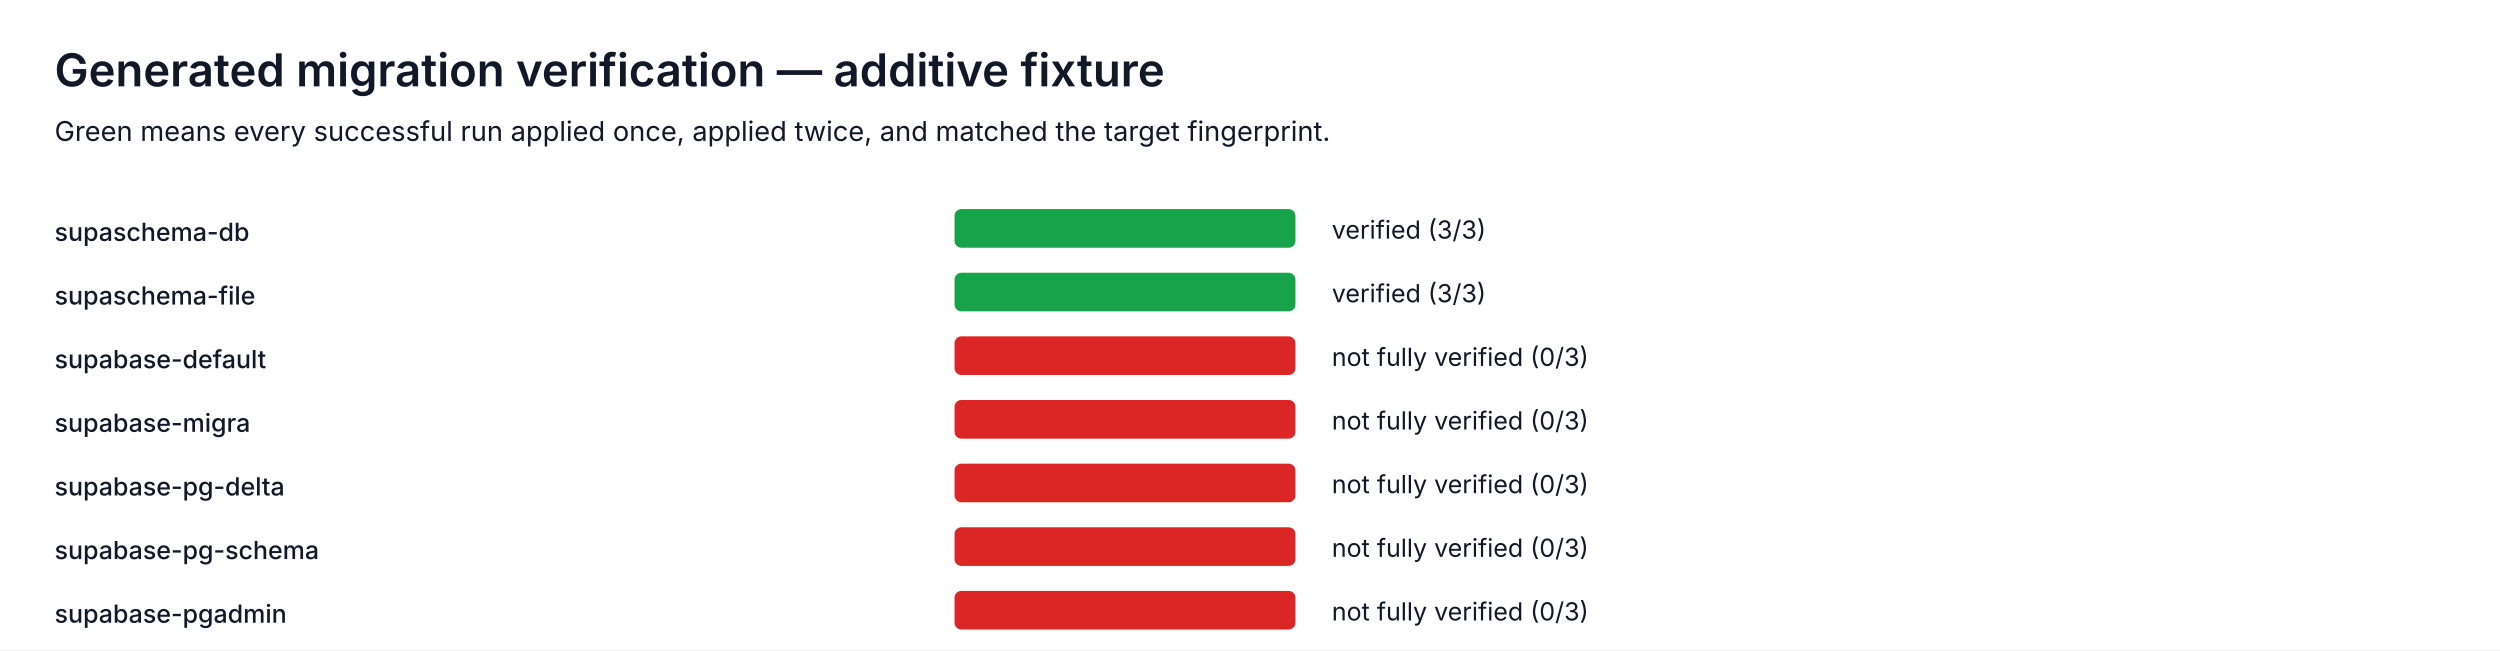
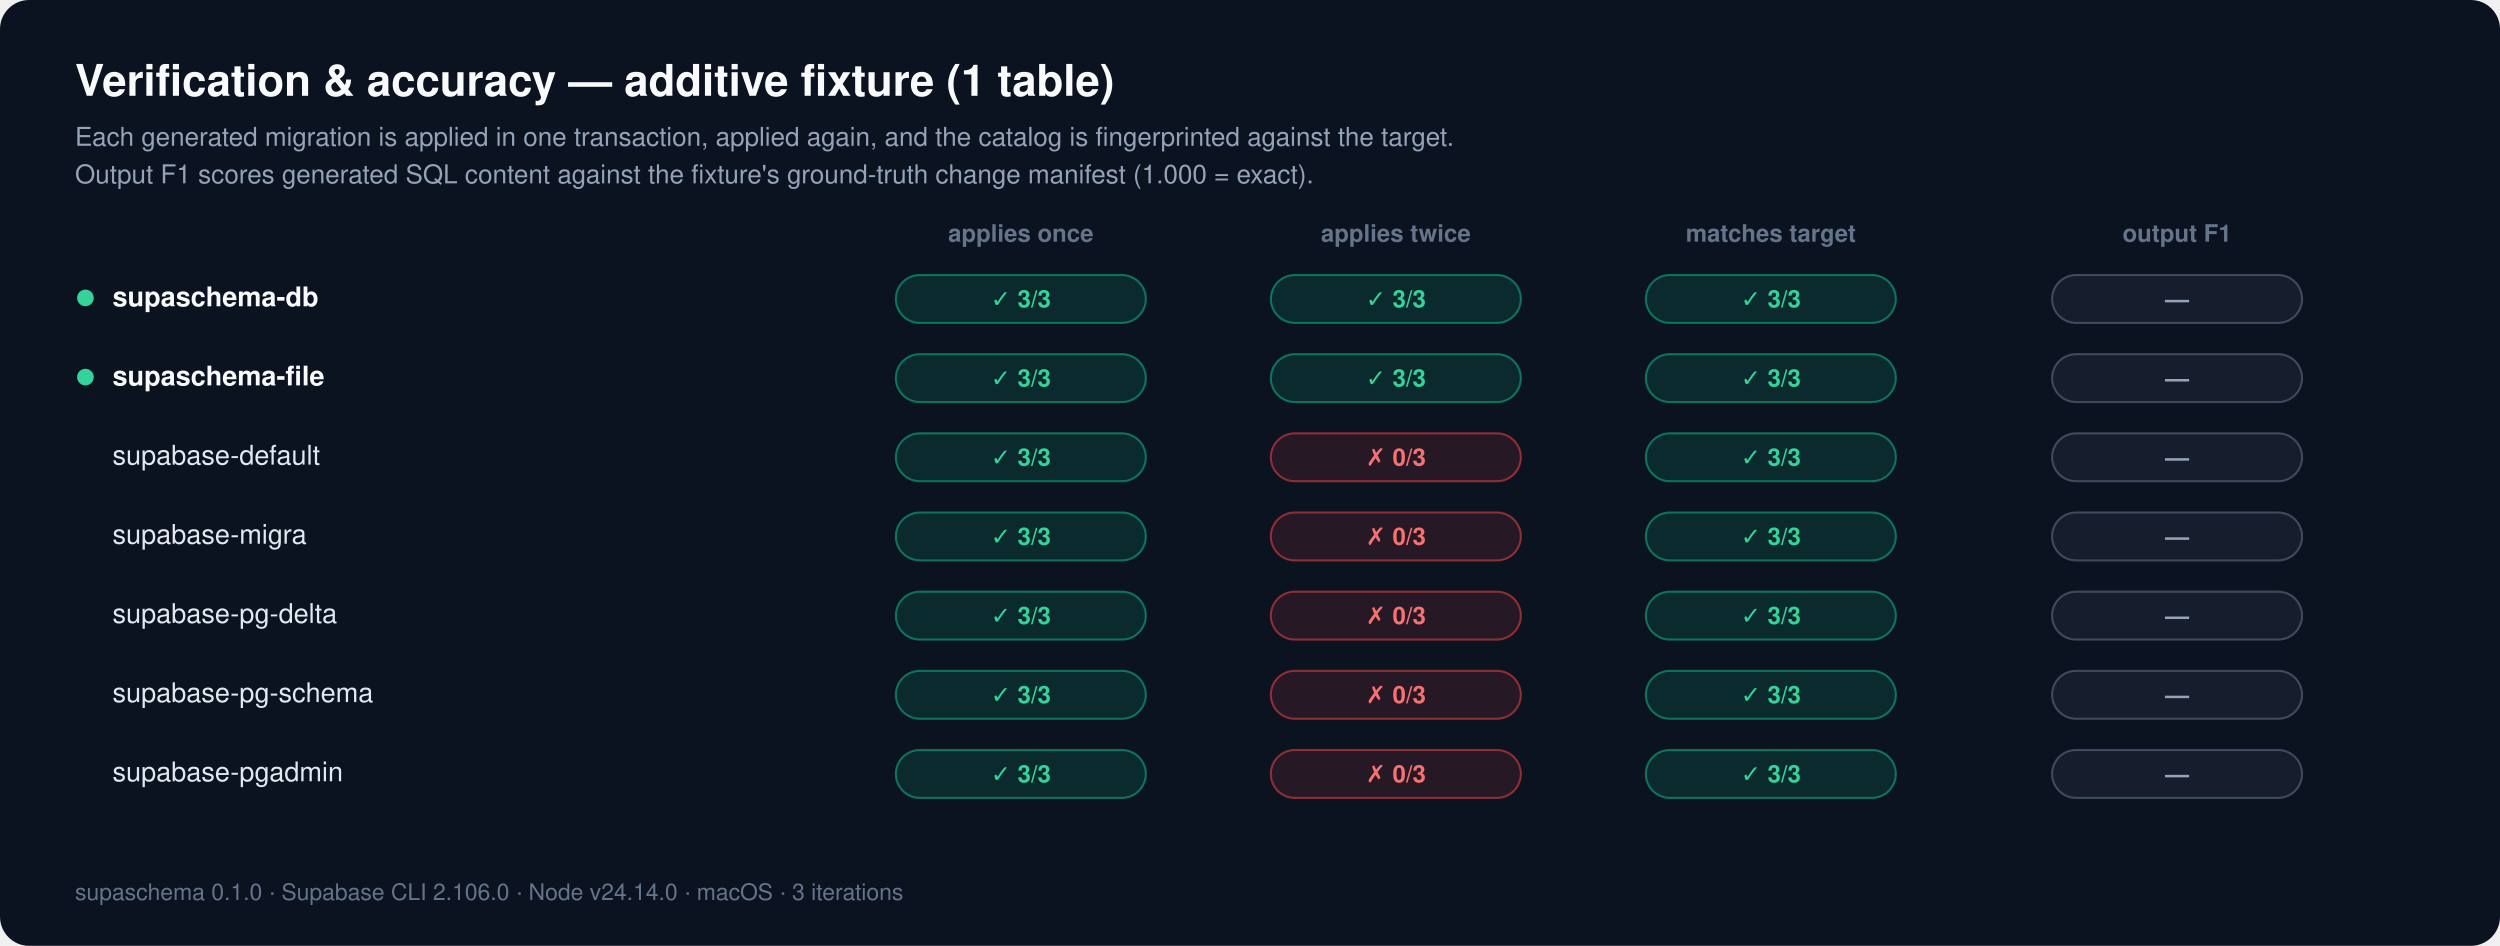
- <svg xmlns="http://www.w3.org/2000/svg" width="1100" height="286" viewBox="0 0 1100 286" role="img">
-   <rect width="100%" height="100%" fill="#ffffff" />
-   <text x="24" y="38" fill="#111827" font-family="Inter, Arial, sans-serif" font-size="20" font-weight="600">Generated migration verification — additive fixture</text>
-   <text x="24" y="62" fill="#111827" font-family="Inter, Arial, sans-serif" font-size="12" font-weight="400">Green means every successful run applied once, applied twice, and matched the target fingerprint.</text>
-   <text x="24" y="106" fill="#111827" font-family="Inter, Arial, sans-serif" font-size="11" font-weight="500">supaschema-db</text>
-   <rect x="420" y="92" width="150" height="17" rx="3" fill="#16a34a" />
-   <text x="586" y="105" fill="#111827" font-family="Inter, Arial, sans-serif" font-size="11" font-weight="400">verified (3/3)</text>
-   <text x="24" y="134" fill="#111827" font-family="Inter, Arial, sans-serif" font-size="11" font-weight="500">supaschema-file</text>
-   <rect x="420" y="120" width="150" height="17" rx="3" fill="#16a34a" />
-   <text x="586" y="133" fill="#111827" font-family="Inter, Arial, sans-serif" font-size="11" font-weight="400">verified (3/3)</text>
-   <text x="24" y="162" fill="#111827" font-family="Inter, Arial, sans-serif" font-size="11" font-weight="500">supabase-default</text>
-   <rect x="420" y="148" width="150" height="17" rx="3" fill="#dc2626" />
-   <text x="586" y="161" fill="#111827" font-family="Inter, Arial, sans-serif" font-size="11" font-weight="400">not fully verified (0/3)</text>
-   <text x="24" y="190" fill="#111827" font-family="Inter, Arial, sans-serif" font-size="11" font-weight="500">supabase-migra</text>
-   <rect x="420" y="176" width="150" height="17" rx="3" fill="#dc2626" />
-   <text x="586" y="189" fill="#111827" font-family="Inter, Arial, sans-serif" font-size="11" font-weight="400">not fully verified (0/3)</text>
-   <text x="24" y="218" fill="#111827" font-family="Inter, Arial, sans-serif" font-size="11" font-weight="500">supabase-pg-delta</text>
-   <rect x="420" y="204" width="150" height="17" rx="3" fill="#dc2626" />
-   <text x="586" y="217" fill="#111827" font-family="Inter, Arial, sans-serif" font-size="11" font-weight="400">not fully verified (0/3)</text>
-   <text x="24" y="246" fill="#111827" font-family="Inter, Arial, sans-serif" font-size="11" font-weight="500">supabase-pg-schema</text>
-   <rect x="420" y="232" width="150" height="17" rx="3" fill="#dc2626" />
-   <text x="586" y="245" fill="#111827" font-family="Inter, Arial, sans-serif" font-size="11" font-weight="400">not fully verified (0/3)</text>
-   <text x="24" y="274" fill="#111827" font-family="Inter, Arial, sans-serif" font-size="11" font-weight="500">supabase-pgadmin</text>
-   <rect x="420" y="260" width="150" height="17" rx="3" fill="#dc2626" />
-   <text x="586" y="273" fill="#111827" font-family="Inter, Arial, sans-serif" font-size="11" font-weight="400">not fully verified (0/3)</text>
+ <svg xmlns="http://www.w3.org/2000/svg" width="1200" height="454" viewBox="0 0 1200 454" role="img">
+   <defs>
+     <linearGradient id="supaGradient" x1="0" y1="0" x2="1" y2="0">
+       <stop offset="0%" stop-color="#059669" />
+       <stop offset="100%" stop-color="#34d399" />
+     </linearGradient>
+     <linearGradient id="slateGradient" x1="0" y1="0" x2="1" y2="0">
+       <stop offset="0%" stop-color="#3b4757" />
+       <stop offset="100%" stop-color="#526079" />
+     </linearGradient>
+   </defs>
+   <rect width="100%" height="100%" rx="14" fill="#0b1220" />
+   <text x="36.0" y="46.0" fill="#f8fafc" font-family="ui-sans-serif, system-ui, 'Segoe UI', Helvetica, Arial, sans-serif" font-size="21" font-weight="700">Verification &amp; accuracy — additive fixture (1 table)</text>
+   <text x="36.0" y="70.0" fill="#94a3b8" font-family="ui-sans-serif, system-ui, 'Segoe UI', Helvetica, Arial, sans-serif" font-size="12.5" font-weight="400">Each generated migration is applied in one transaction, applied again, and the catalog is fingerprinted against the target.</text>
+   <text x="36.0" y="88.0" fill="#94a3b8" font-family="ui-sans-serif, system-ui, 'Segoe UI', Helvetica, Arial, sans-serif" font-size="12.5" font-weight="400">Output F1 scores generated SQL content against the fixture's ground-truth change manifest (1.000 = exact).</text>
+   <text x="490.0" y="116.0" fill="#64748b" font-family="ui-sans-serif, system-ui, 'Segoe UI', Helvetica, Arial, sans-serif" font-size="11.5" font-weight="600" text-anchor="middle">applies once</text>
+   <text x="670.0" y="116.0" fill="#64748b" font-family="ui-sans-serif, system-ui, 'Segoe UI', Helvetica, Arial, sans-serif" font-size="11.5" font-weight="600" text-anchor="middle">applies twice</text>
+   <text x="850.0" y="116.0" fill="#64748b" font-family="ui-sans-serif, system-ui, 'Segoe UI', Helvetica, Arial, sans-serif" font-size="11.5" font-weight="600" text-anchor="middle">matches target</text>
+   <text x="1045.0" y="116.0" fill="#64748b" font-family="ui-sans-serif, system-ui, 'Segoe UI', Helvetica, Arial, sans-serif" font-size="11.5" font-weight="600" text-anchor="middle">output F1</text>
+   <circle cx="41" cy="143" r="4" fill="#34d399" />
+   <text x="54.0" y="147.0" fill="#f8fafc" font-family="ui-sans-serif, system-ui, 'Segoe UI', Helvetica, Arial, sans-serif" font-size="13" font-weight="650">supaschema-db</text>
+   <rect x="430" y="132" width="120" height="23" rx="11.5" fill="rgba(16,185,129,0.14)" stroke="#10b981" stroke-opacity="0.55" />
+   <text x="490.0" y="147.5" fill="#34d399" font-family="ui-sans-serif, system-ui, 'Segoe UI', Helvetica, Arial, sans-serif" font-size="11.5" font-weight="600" text-anchor="middle">✓ 3/3</text>
+   <rect x="610" y="132" width="120" height="23" rx="11.5" fill="rgba(16,185,129,0.14)" stroke="#10b981" stroke-opacity="0.55" />
+   <text x="670.0" y="147.5" fill="#34d399" font-family="ui-sans-serif, system-ui, 'Segoe UI', Helvetica, Arial, sans-serif" font-size="11.5" font-weight="600" text-anchor="middle">✓ 3/3</text>
+   <rect x="790" y="132" width="120" height="23" rx="11.5" fill="rgba(16,185,129,0.14)" stroke="#10b981" stroke-opacity="0.55" />
+   <text x="850.0" y="147.5" fill="#34d399" font-family="ui-sans-serif, system-ui, 'Segoe UI', Helvetica, Arial, sans-serif" font-size="11.5" font-weight="600" text-anchor="middle">✓ 3/3</text>
+   <rect x="985" y="132" width="120" height="23" rx="11.5" fill="rgba(100,116,139,0.12)" stroke="#64748b" stroke-opacity="0.55" />
+   <text x="1045.0" y="147.5" fill="#94a3b8" font-family="ui-sans-serif, system-ui, 'Segoe UI', Helvetica, Arial, sans-serif" font-size="11.5" font-weight="600" text-anchor="middle">—</text>
+   <circle cx="41" cy="181" r="4" fill="#34d399" />
+   <text x="54.0" y="185.0" fill="#f8fafc" font-family="ui-sans-serif, system-ui, 'Segoe UI', Helvetica, Arial, sans-serif" font-size="13" font-weight="650">supaschema-file</text>
+   <rect x="430" y="170" width="120" height="23" rx="11.5" fill="rgba(16,185,129,0.14)" stroke="#10b981" stroke-opacity="0.55" />
+   <text x="490.0" y="185.5" fill="#34d399" font-family="ui-sans-serif, system-ui, 'Segoe UI', Helvetica, Arial, sans-serif" font-size="11.5" font-weight="600" text-anchor="middle">✓ 3/3</text>
+   <rect x="610" y="170" width="120" height="23" rx="11.5" fill="rgba(16,185,129,0.14)" stroke="#10b981" stroke-opacity="0.55" />
+   <text x="670.0" y="185.5" fill="#34d399" font-family="ui-sans-serif, system-ui, 'Segoe UI', Helvetica, Arial, sans-serif" font-size="11.5" font-weight="600" text-anchor="middle">✓ 3/3</text>
+   <rect x="790" y="170" width="120" height="23" rx="11.5" fill="rgba(16,185,129,0.14)" stroke="#10b981" stroke-opacity="0.55" />
+   <text x="850.0" y="185.5" fill="#34d399" font-family="ui-sans-serif, system-ui, 'Segoe UI', Helvetica, Arial, sans-serif" font-size="11.5" font-weight="600" text-anchor="middle">✓ 3/3</text>
+   <rect x="985" y="170" width="120" height="23" rx="11.5" fill="rgba(100,116,139,0.12)" stroke="#64748b" stroke-opacity="0.55" />
+   <text x="1045.0" y="185.5" fill="#94a3b8" font-family="ui-sans-serif, system-ui, 'Segoe UI', Helvetica, Arial, sans-serif" font-size="11.5" font-weight="600" text-anchor="middle">—</text>
+   <text x="54.0" y="223.0" fill="#e2e8f0" font-family="ui-sans-serif, system-ui, 'Segoe UI', Helvetica, Arial, sans-serif" font-size="13" font-weight="450">supabase-default</text>
+   <rect x="430" y="208" width="120" height="23" rx="11.5" fill="rgba(16,185,129,0.14)" stroke="#10b981" stroke-opacity="0.55" />
+   <text x="490.0" y="223.5" fill="#34d399" font-family="ui-sans-serif, system-ui, 'Segoe UI', Helvetica, Arial, sans-serif" font-size="11.5" font-weight="600" text-anchor="middle">✓ 3/3</text>
+   <rect x="610" y="208" width="120" height="23" rx="11.5" fill="rgba(239,68,68,0.12)" stroke="#ef4444" stroke-opacity="0.55" />
+   <text x="670.0" y="223.5" fill="#f87171" font-family="ui-sans-serif, system-ui, 'Segoe UI', Helvetica, Arial, sans-serif" font-size="11.5" font-weight="600" text-anchor="middle">✗ 0/3</text>
+   <rect x="790" y="208" width="120" height="23" rx="11.5" fill="rgba(16,185,129,0.14)" stroke="#10b981" stroke-opacity="0.55" />
+   <text x="850.0" y="223.5" fill="#34d399" font-family="ui-sans-serif, system-ui, 'Segoe UI', Helvetica, Arial, sans-serif" font-size="11.5" font-weight="600" text-anchor="middle">✓ 3/3</text>
+   <rect x="985" y="208" width="120" height="23" rx="11.5" fill="rgba(100,116,139,0.12)" stroke="#64748b" stroke-opacity="0.55" />
+   <text x="1045.0" y="223.5" fill="#94a3b8" font-family="ui-sans-serif, system-ui, 'Segoe UI', Helvetica, Arial, sans-serif" font-size="11.5" font-weight="600" text-anchor="middle">—</text>
+   <text x="54.0" y="261.0" fill="#e2e8f0" font-family="ui-sans-serif, system-ui, 'Segoe UI', Helvetica, Arial, sans-serif" font-size="13" font-weight="450">supabase-migra</text>
+   <rect x="430" y="246" width="120" height="23" rx="11.5" fill="rgba(16,185,129,0.14)" stroke="#10b981" stroke-opacity="0.55" />
+   <text x="490.0" y="261.5" fill="#34d399" font-family="ui-sans-serif, system-ui, 'Segoe UI', Helvetica, Arial, sans-serif" font-size="11.5" font-weight="600" text-anchor="middle">✓ 3/3</text>
+   <rect x="610" y="246" width="120" height="23" rx="11.5" fill="rgba(239,68,68,0.12)" stroke="#ef4444" stroke-opacity="0.55" />
+   <text x="670.0" y="261.5" fill="#f87171" font-family="ui-sans-serif, system-ui, 'Segoe UI', Helvetica, Arial, sans-serif" font-size="11.5" font-weight="600" text-anchor="middle">✗ 0/3</text>
+   <rect x="790" y="246" width="120" height="23" rx="11.5" fill="rgba(16,185,129,0.14)" stroke="#10b981" stroke-opacity="0.55" />
+   <text x="850.0" y="261.5" fill="#34d399" font-family="ui-sans-serif, system-ui, 'Segoe UI', Helvetica, Arial, sans-serif" font-size="11.5" font-weight="600" text-anchor="middle">✓ 3/3</text>
+   <rect x="985" y="246" width="120" height="23" rx="11.5" fill="rgba(100,116,139,0.12)" stroke="#64748b" stroke-opacity="0.55" />
+   <text x="1045.0" y="261.5" fill="#94a3b8" font-family="ui-sans-serif, system-ui, 'Segoe UI', Helvetica, Arial, sans-serif" font-size="11.5" font-weight="600" text-anchor="middle">—</text>
+   <text x="54.0" y="299.0" fill="#e2e8f0" font-family="ui-sans-serif, system-ui, 'Segoe UI', Helvetica, Arial, sans-serif" font-size="13" font-weight="450">supabase-pg-delta</text>
+   <rect x="430" y="284" width="120" height="23" rx="11.5" fill="rgba(16,185,129,0.14)" stroke="#10b981" stroke-opacity="0.55" />
+   <text x="490.0" y="299.5" fill="#34d399" font-family="ui-sans-serif, system-ui, 'Segoe UI', Helvetica, Arial, sans-serif" font-size="11.5" font-weight="600" text-anchor="middle">✓ 3/3</text>
+   <rect x="610" y="284" width="120" height="23" rx="11.5" fill="rgba(239,68,68,0.12)" stroke="#ef4444" stroke-opacity="0.55" />
+   <text x="670.0" y="299.5" fill="#f87171" font-family="ui-sans-serif, system-ui, 'Segoe UI', Helvetica, Arial, sans-serif" font-size="11.5" font-weight="600" text-anchor="middle">✗ 0/3</text>
+   <rect x="790" y="284" width="120" height="23" rx="11.5" fill="rgba(16,185,129,0.14)" stroke="#10b981" stroke-opacity="0.55" />
+   <text x="850.0" y="299.5" fill="#34d399" font-family="ui-sans-serif, system-ui, 'Segoe UI', Helvetica, Arial, sans-serif" font-size="11.5" font-weight="600" text-anchor="middle">✓ 3/3</text>
+   <rect x="985" y="284" width="120" height="23" rx="11.5" fill="rgba(100,116,139,0.12)" stroke="#64748b" stroke-opacity="0.55" />
+   <text x="1045.0" y="299.5" fill="#94a3b8" font-family="ui-sans-serif, system-ui, 'Segoe UI', Helvetica, Arial, sans-serif" font-size="11.5" font-weight="600" text-anchor="middle">—</text>
+   <text x="54.0" y="337.0" fill="#e2e8f0" font-family="ui-sans-serif, system-ui, 'Segoe UI', Helvetica, Arial, sans-serif" font-size="13" font-weight="450">supabase-pg-schema</text>
+   <rect x="430" y="322" width="120" height="23" rx="11.5" fill="rgba(16,185,129,0.14)" stroke="#10b981" stroke-opacity="0.55" />
+   <text x="490.0" y="337.5" fill="#34d399" font-family="ui-sans-serif, system-ui, 'Segoe UI', Helvetica, Arial, sans-serif" font-size="11.5" font-weight="600" text-anchor="middle">✓ 3/3</text>
+   <rect x="610" y="322" width="120" height="23" rx="11.5" fill="rgba(239,68,68,0.12)" stroke="#ef4444" stroke-opacity="0.55" />
+   <text x="670.0" y="337.5" fill="#f87171" font-family="ui-sans-serif, system-ui, 'Segoe UI', Helvetica, Arial, sans-serif" font-size="11.5" font-weight="600" text-anchor="middle">✗ 0/3</text>
+   <rect x="790" y="322" width="120" height="23" rx="11.5" fill="rgba(16,185,129,0.14)" stroke="#10b981" stroke-opacity="0.55" />
+   <text x="850.0" y="337.5" fill="#34d399" font-family="ui-sans-serif, system-ui, 'Segoe UI', Helvetica, Arial, sans-serif" font-size="11.5" font-weight="600" text-anchor="middle">✓ 3/3</text>
+   <rect x="985" y="322" width="120" height="23" rx="11.5" fill="rgba(100,116,139,0.12)" stroke="#64748b" stroke-opacity="0.55" />
+   <text x="1045.0" y="337.5" fill="#94a3b8" font-family="ui-sans-serif, system-ui, 'Segoe UI', Helvetica, Arial, sans-serif" font-size="11.5" font-weight="600" text-anchor="middle">—</text>
+   <text x="54.0" y="375.0" fill="#e2e8f0" font-family="ui-sans-serif, system-ui, 'Segoe UI', Helvetica, Arial, sans-serif" font-size="13" font-weight="450">supabase-pgadmin</text>
+   <rect x="430" y="360" width="120" height="23" rx="11.5" fill="rgba(16,185,129,0.14)" stroke="#10b981" stroke-opacity="0.55" />
+   <text x="490.0" y="375.5" fill="#34d399" font-family="ui-sans-serif, system-ui, 'Segoe UI', Helvetica, Arial, sans-serif" font-size="11.5" font-weight="600" text-anchor="middle">✓ 3/3</text>
+   <rect x="610" y="360" width="120" height="23" rx="11.5" fill="rgba(239,68,68,0.12)" stroke="#ef4444" stroke-opacity="0.55" />
+   <text x="670.0" y="375.5" fill="#f87171" font-family="ui-sans-serif, system-ui, 'Segoe UI', Helvetica, Arial, sans-serif" font-size="11.5" font-weight="600" text-anchor="middle">✗ 0/3</text>
+   <rect x="790" y="360" width="120" height="23" rx="11.5" fill="rgba(16,185,129,0.14)" stroke="#10b981" stroke-opacity="0.55" />
+   <text x="850.0" y="375.5" fill="#34d399" font-family="ui-sans-serif, system-ui, 'Segoe UI', Helvetica, Arial, sans-serif" font-size="11.5" font-weight="600" text-anchor="middle">✓ 3/3</text>
+   <rect x="985" y="360" width="120" height="23" rx="11.5" fill="rgba(100,116,139,0.12)" stroke="#64748b" stroke-opacity="0.55" />
+   <text x="1045.0" y="375.5" fill="#94a3b8" font-family="ui-sans-serif, system-ui, 'Segoe UI', Helvetica, Arial, sans-serif" font-size="11.5" font-weight="600" text-anchor="middle">—</text>
+   <text x="36.0" y="432.0" fill="#64748b" font-family="ui-sans-serif, system-ui, 'Segoe UI', Helvetica, Arial, sans-serif" font-size="11" font-weight="400">supaschema 0.1.0  ·  Supabase CLI 2.106.0  ·  Node v24.14.0  ·  macOS  ·  3 iterations</text>
</svg>
